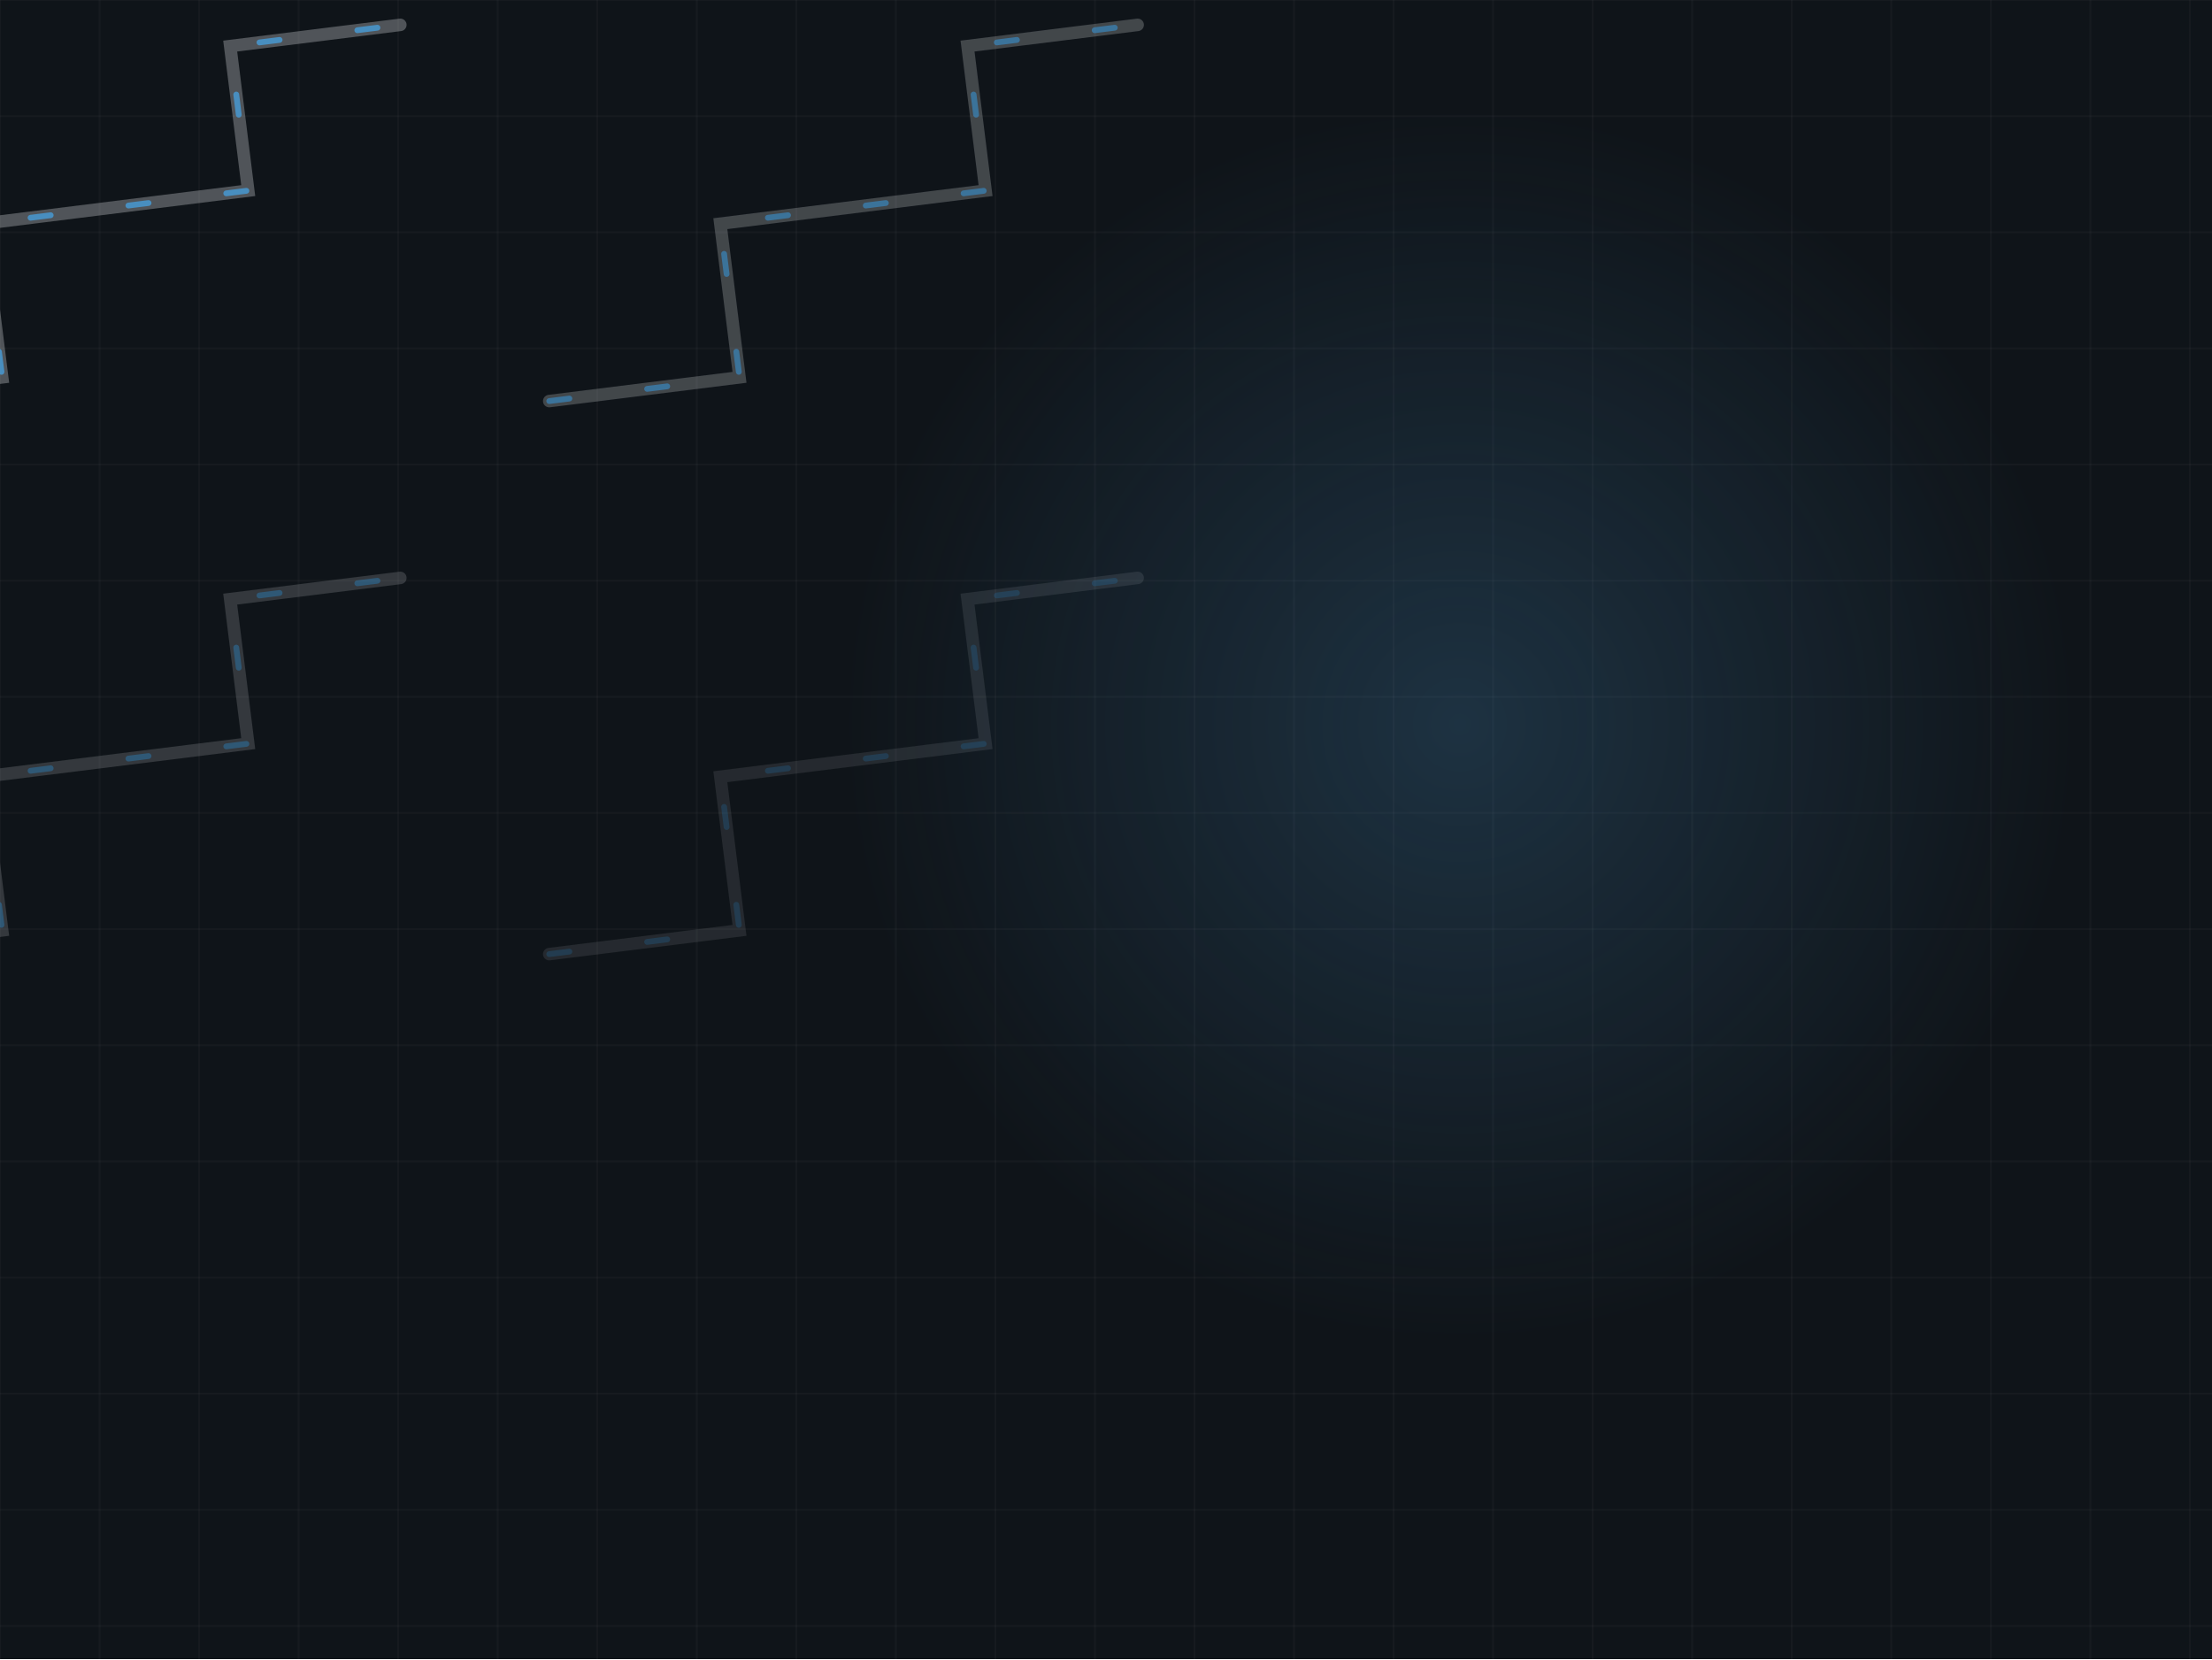
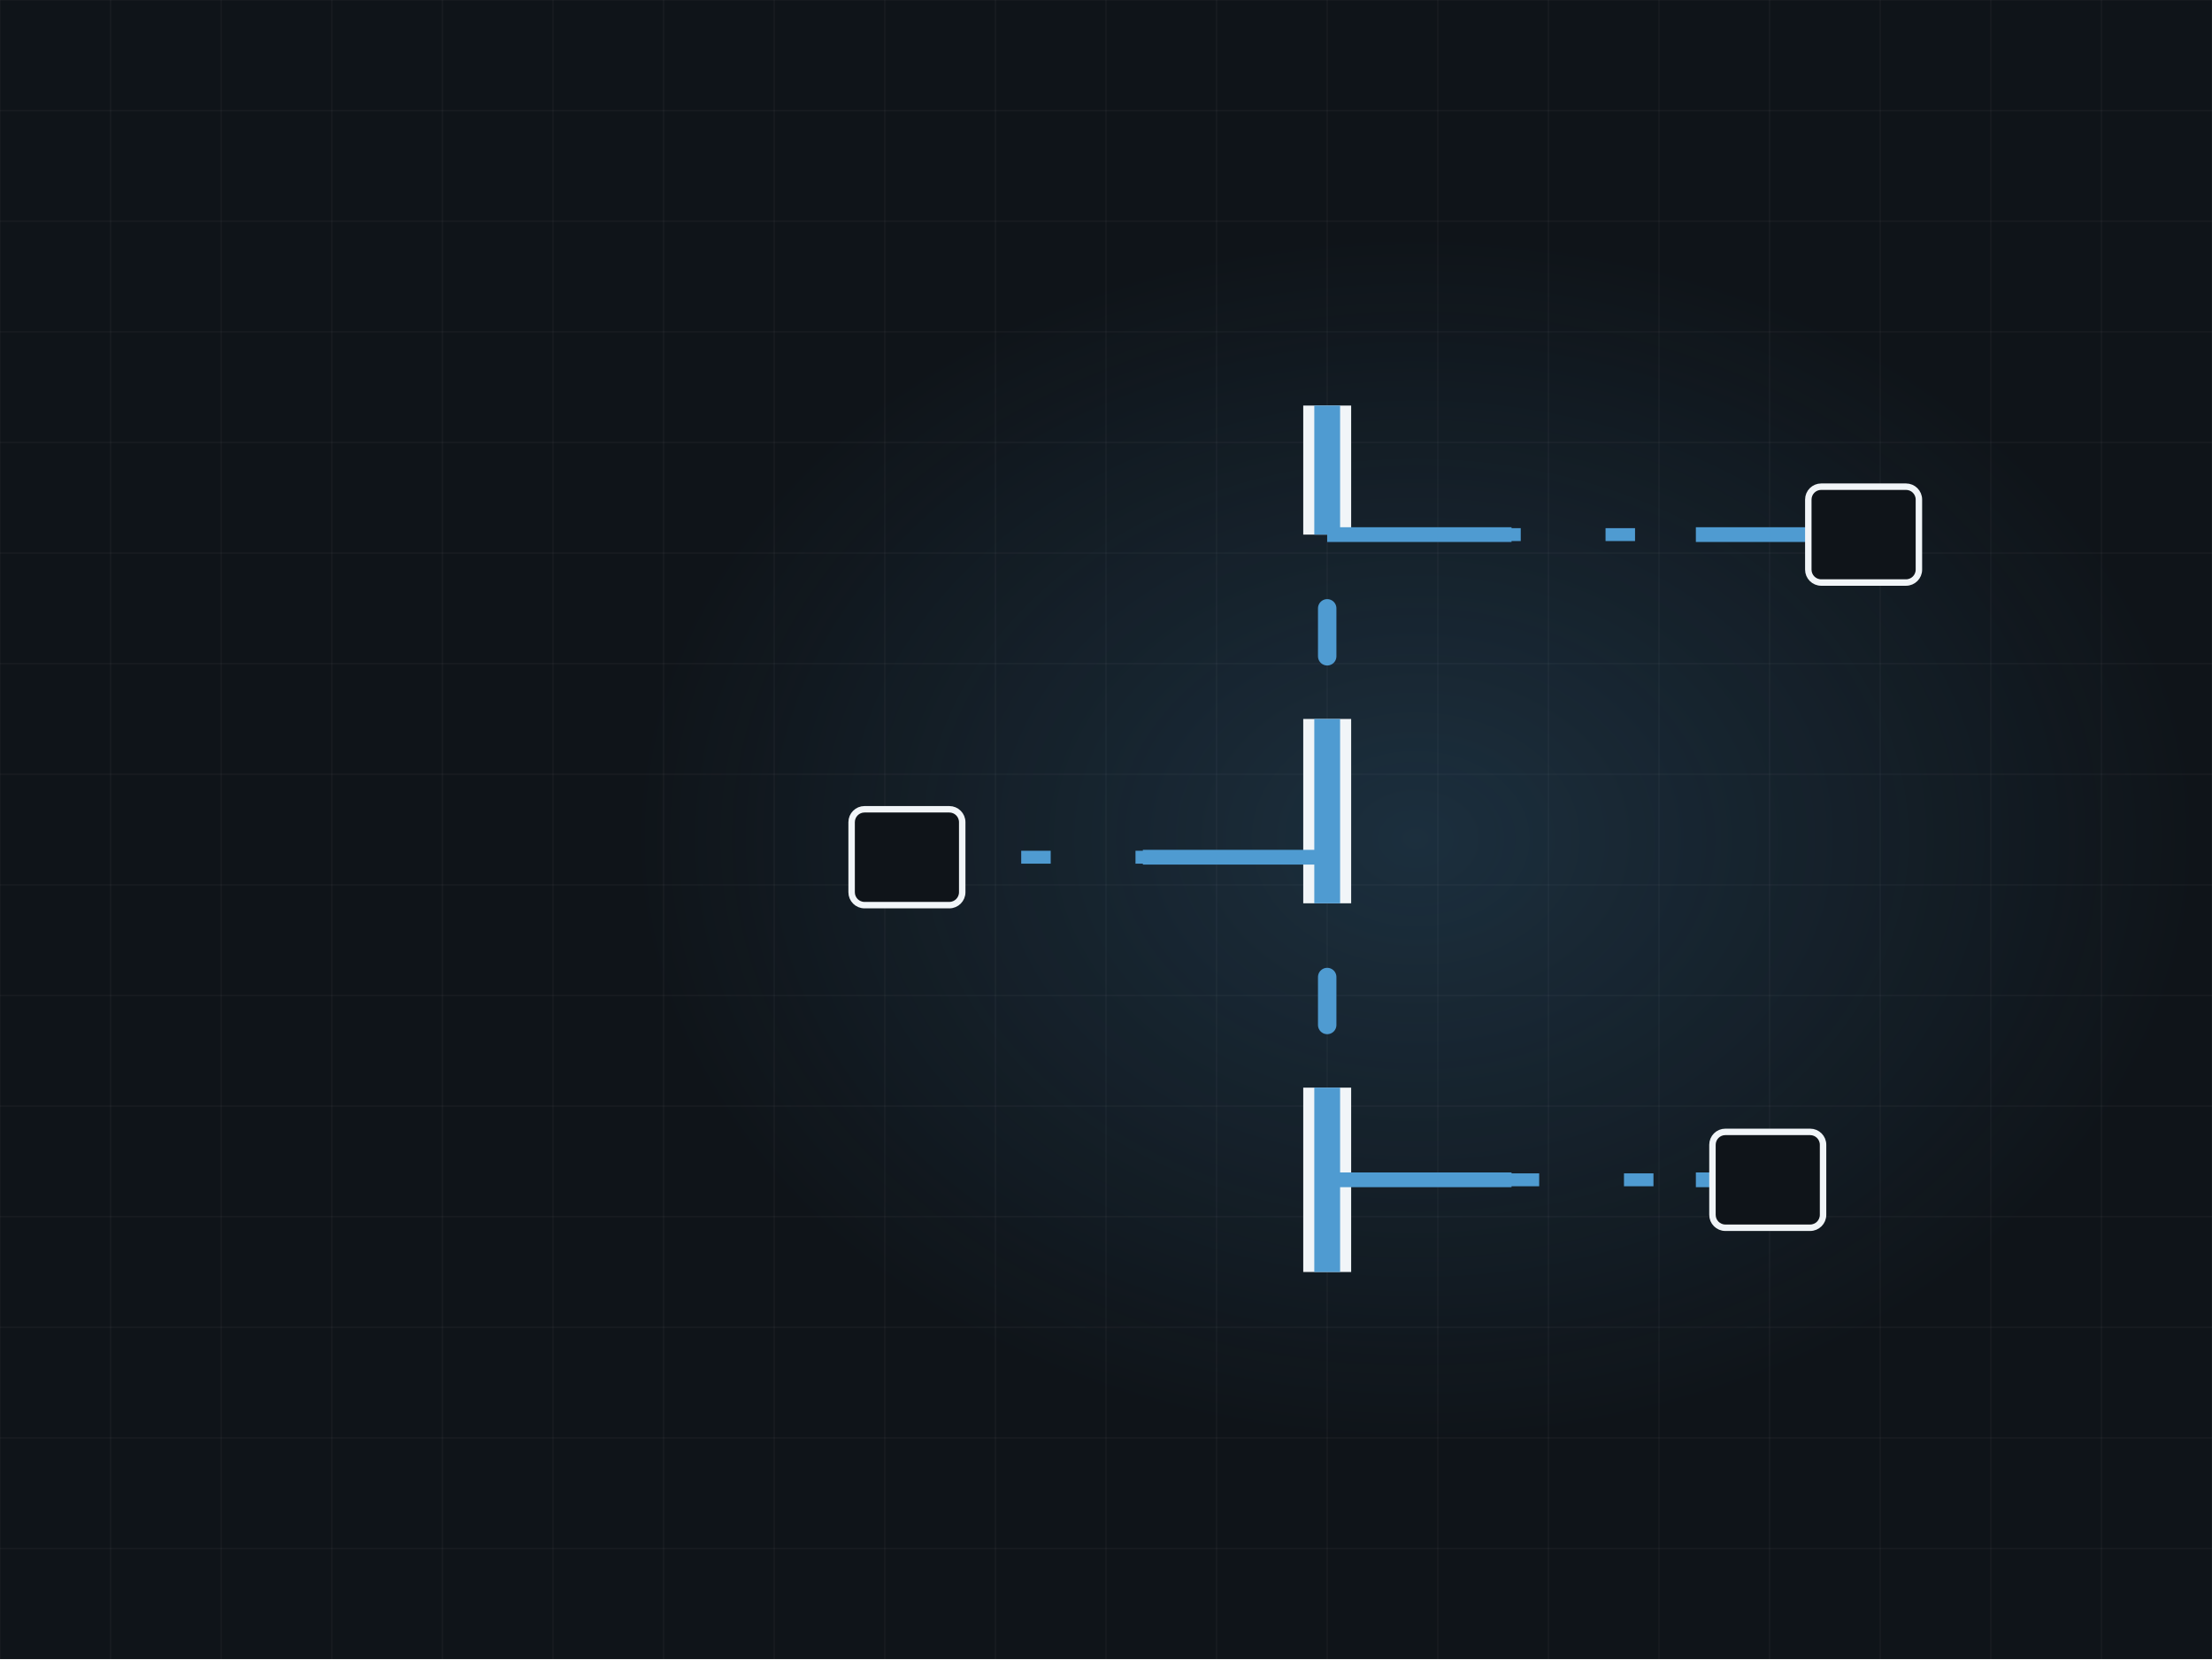
- <svg xmlns="http://www.w3.org/2000/svg" viewBox="0 0 1200 900" width="1200" height="900" role="img" aria-label="plumbing motion graphic">
-   <style>.fl{animation:fl 1.9s linear infinite}@keyframes fl{0%{stroke-dashoffset:240}100%{stroke-dashoffset:0}}@media (prefers-reduced-motion: reduce){*{animation:none!important}.dw{stroke-dashoffset:0!important}.st,.rise,.rg,.sw,.ln{opacity:1!important;transform:none!important}}</style>
-   <rect width="1200" height="900" fill="#0f1419" />
-   <line x1="0" y1="0" x2="0" y2="900" stroke="#f1f5f8" stroke-width="1" opacity=".03" />
-   <line x1="54" y1="0" x2="54" y2="900" stroke="#f1f5f8" stroke-width="1" opacity=".03" />
-   <line x1="108" y1="0" x2="108" y2="900" stroke="#f1f5f8" stroke-width="1" opacity=".03" />
-   <line x1="162" y1="0" x2="162" y2="900" stroke="#f1f5f8" stroke-width="1" opacity=".03" />
-   <line x1="216" y1="0" x2="216" y2="900" stroke="#f1f5f8" stroke-width="1" opacity=".03" />
-   <line x1="270" y1="0" x2="270" y2="900" stroke="#f1f5f8" stroke-width="1" opacity=".03" />
-   <line x1="324" y1="0" x2="324" y2="900" stroke="#f1f5f8" stroke-width="1" opacity=".03" />
-   <line x1="378" y1="0" x2="378" y2="900" stroke="#f1f5f8" stroke-width="1" opacity=".03" />
-   <line x1="432" y1="0" x2="432" y2="900" stroke="#f1f5f8" stroke-width="1" opacity=".03" />
-   <line x1="486" y1="0" x2="486" y2="900" stroke="#f1f5f8" stroke-width="1" opacity=".03" />
-   <line x1="540" y1="0" x2="540" y2="900" stroke="#f1f5f8" stroke-width="1" opacity=".03" />
-   <line x1="594" y1="0" x2="594" y2="900" stroke="#f1f5f8" stroke-width="1" opacity=".03" />
-   <line x1="648" y1="0" x2="648" y2="900" stroke="#f1f5f8" stroke-width="1" opacity=".03" />
-   <line x1="702" y1="0" x2="702" y2="900" stroke="#f1f5f8" stroke-width="1" opacity=".03" />
-   <line x1="756" y1="0" x2="756" y2="900" stroke="#f1f5f8" stroke-width="1" opacity=".03" />
-   <line x1="810" y1="0" x2="810" y2="900" stroke="#f1f5f8" stroke-width="1" opacity=".03" />
-   <line x1="864" y1="0" x2="864" y2="900" stroke="#f1f5f8" stroke-width="1" opacity=".03" />
-   <line x1="918" y1="0" x2="918" y2="900" stroke="#f1f5f8" stroke-width="1" opacity=".03" />
-   <line x1="972" y1="0" x2="972" y2="900" stroke="#f1f5f8" stroke-width="1" opacity=".03" />
-   <line x1="1026" y1="0" x2="1026" y2="900" stroke="#f1f5f8" stroke-width="1" opacity=".03" />
-   <line x1="1080" y1="0" x2="1080" y2="900" stroke="#f1f5f8" stroke-width="1" opacity=".03" />
-   <line x1="1134" y1="0" x2="1134" y2="900" stroke="#f1f5f8" stroke-width="1" opacity=".03" />
-   <line x1="1188" y1="0" x2="1188" y2="900" stroke="#f1f5f8" stroke-width="1" opacity=".03" />
-   <line x1="0" y1="0" x2="1200" y2="0" stroke="#f1f5f8" stroke-width="1" opacity=".03" />
-   <line x1="0" y1="63" x2="1200" y2="63" stroke="#f1f5f8" stroke-width="1" opacity=".03" />
-   <line x1="0" y1="126" x2="1200" y2="126" stroke="#f1f5f8" stroke-width="1" opacity=".03" />
-   <line x1="0" y1="189" x2="1200" y2="189" stroke="#f1f5f8" stroke-width="1" opacity=".03" />
-   <line x1="0" y1="252" x2="1200" y2="252" stroke="#f1f5f8" stroke-width="1" opacity=".03" />
-   <line x1="0" y1="315" x2="1200" y2="315" stroke="#f1f5f8" stroke-width="1" opacity=".03" />
-   <line x1="0" y1="378" x2="1200" y2="378" stroke="#f1f5f8" stroke-width="1" opacity=".03" />
-   <line x1="0" y1="441" x2="1200" y2="441" stroke="#f1f5f8" stroke-width="1" opacity=".03" />
-   <line x1="0" y1="504" x2="1200" y2="504" stroke="#f1f5f8" stroke-width="1" opacity=".03" />
-   <line x1="0" y1="567" x2="1200" y2="567" stroke="#f1f5f8" stroke-width="1" opacity=".03" />
-   <line x1="0" y1="630" x2="1200" y2="630" stroke="#f1f5f8" stroke-width="1" opacity=".03" />
-   <line x1="0" y1="693" x2="1200" y2="693" stroke="#f1f5f8" stroke-width="1" opacity=".03" />
-   <line x1="0" y1="756" x2="1200" y2="756" stroke="#f1f5f8" stroke-width="1" opacity=".03" />
-   <line x1="0" y1="819" x2="1200" y2="819" stroke="#f1f5f8" stroke-width="1" opacity=".03" />
-   <line x1="0" y1="882" x2="1200" y2="882" stroke="#f1f5f8" stroke-width="1" opacity=".03" />
+ <svg xmlns="http://www.w3.org/2000/svg" viewBox="0 0 1200 900" width="1200" height="900" role="img" aria-label="Plumbing riser stack">
  <defs>
-     <radialGradient id="g">
-       <stop offset="0%" stop-color="#4f9bd1" stop-opacity=".22" />
+     <radialGradient id="glow">
+       <stop offset="0%" stop-color="#4f9bd1" stop-opacity=".20" />
      <stop offset="100%" stop-color="#4f9bd1" stop-opacity="0" />
    </radialGradient>
  </defs>
-   <circle cx="792" cy="393" r="338" fill="url(#g)" />
-   <g opacity="0.90" transform="translate(-200,-150) scale(.5) rotate(-7.11 600 460)">
-     <path d="M165,683 L373,683 L373,515 L663,515 L663,357 L849,357" stroke="#f1f5f8" stroke-width="13.6" opacity=".32" fill="none" stroke-linecap="round" />
-     <path class="fl" d="M165,683 L373,683 L373,515 L663,515 L663,357 L849,357" stroke="#4f9bd1" stroke-width="6.3" fill="none" stroke-dasharray="22 85" stroke-linecap="round" style="animation-delay:0.00s" />
-   </g>
-   <g opacity="0.70" transform="translate(200,-150) scale(.5) rotate(-7.11 600 460)">
-     <path d="M165,683 L373,683 L373,515 L663,515 L663,357 L849,357" stroke="#f1f5f8" stroke-width="13.6" opacity=".32" fill="none" stroke-linecap="round" />
-     <path class="fl" d="M165,683 L373,683 L373,515 L663,515 L663,357 L849,357" stroke="#4f9bd1" stroke-width="6.3" fill="none" stroke-dasharray="22 85" stroke-linecap="round" style="animation-delay:0.00s" />
-   </g>
-   <g opacity="0.50" transform="translate(-200,150) scale(.5) rotate(-7.11 600 460)">
-     <path d="M165,683 L373,683 L373,515 L663,515 L663,357 L849,357" stroke="#f1f5f8" stroke-width="13.6" opacity=".32" fill="none" stroke-linecap="round" />
-     <path class="fl" d="M165,683 L373,683 L373,515 L663,515 L663,357 L849,357" stroke="#4f9bd1" stroke-width="6.3" fill="none" stroke-dasharray="22 85" stroke-linecap="round" style="animation-delay:0.00s" />
-   </g>
-   <g opacity="0.30" transform="translate(200,150) scale(.5) rotate(-7.11 600 460)">
-     <path d="M165,683 L373,683 L373,515 L663,515 L663,357 L849,357" stroke="#f1f5f8" stroke-width="13.6" opacity=".32" fill="none" stroke-linecap="round" />
-     <path class="fl" d="M165,683 L373,683 L373,515 L663,515 L663,357 L849,357" stroke="#4f9bd1" stroke-width="6.3" fill="none" stroke-dasharray="22 85" stroke-linecap="round" style="animation-delay:0.00s" />
-   </g>
+   <style>.dw{stroke-dasharray:100;stroke-dashoffset:100;animation:dw 8.7s ease-in-out infinite}@keyframes dw{0%{stroke-dashoffset:100}24%{stroke-dashoffset:0}84%{stroke-dashoffset:0;opacity:1}95%{stroke-dashoffset:0;opacity:0}100%{stroke-dashoffset:100;opacity:0}}.cur{animation:fl 1.9s linear infinite}@keyframes fl{0%{stroke-dashoffset:200}100%{stroke-dashoffset:0}}.valve{animation:vv 8.7s ease-in-out infinite;transform-origin:560px 300px}@keyframes vv{0%,20%{transform:translate(560px,300px) rotate(0deg)}45%{transform:translate(560px,300px) rotate(150deg)}100%{transform:translate(560px,300px) rotate(150deg)}}.st{opacity:0;animation:stg 8.7s ease-in-out infinite}@keyframes stg{0%,12%{opacity:0;transform:scale(.7)}30%{opacity:1;transform:scale(1)}84%{opacity:1}95%,100%{opacity:0}}@media (prefers-reduced-motion: reduce){*{animation:none!important}.dw{stroke-dashoffset:0!important}[class]{opacity:1!important}}/*rest-state*/.dw{stroke-dashoffset:0;opacity:1}.st{opacity:1}</style>
+   <rect width="1200" height="900" fill="#0f1419" />
+   <line x1="0" y1="0" x2="0" y2="900" stroke="#f1f5f8" stroke-width="1" opacity=".028" />
+   <line x1="60" y1="0" x2="60" y2="900" stroke="#f1f5f8" stroke-width="1" opacity=".028" />
+   <line x1="120" y1="0" x2="120" y2="900" stroke="#f1f5f8" stroke-width="1" opacity=".028" />
+   <line x1="180" y1="0" x2="180" y2="900" stroke="#f1f5f8" stroke-width="1" opacity=".028" />
+   <line x1="240" y1="0" x2="240" y2="900" stroke="#f1f5f8" stroke-width="1" opacity=".028" />
+   <line x1="300" y1="0" x2="300" y2="900" stroke="#f1f5f8" stroke-width="1" opacity=".028" />
+   <line x1="360" y1="0" x2="360" y2="900" stroke="#f1f5f8" stroke-width="1" opacity=".028" />
+   <line x1="420" y1="0" x2="420" y2="900" stroke="#f1f5f8" stroke-width="1" opacity=".028" />
+   <line x1="480" y1="0" x2="480" y2="900" stroke="#f1f5f8" stroke-width="1" opacity=".028" />
+   <line x1="540" y1="0" x2="540" y2="900" stroke="#f1f5f8" stroke-width="1" opacity=".028" />
+   <line x1="600" y1="0" x2="600" y2="900" stroke="#f1f5f8" stroke-width="1" opacity=".028" />
+   <line x1="660" y1="0" x2="660" y2="900" stroke="#f1f5f8" stroke-width="1" opacity=".028" />
+   <line x1="720" y1="0" x2="720" y2="900" stroke="#f1f5f8" stroke-width="1" opacity=".028" />
+   <line x1="780" y1="0" x2="780" y2="900" stroke="#f1f5f8" stroke-width="1" opacity=".028" />
+   <line x1="840" y1="0" x2="840" y2="900" stroke="#f1f5f8" stroke-width="1" opacity=".028" />
+   <line x1="900" y1="0" x2="900" y2="900" stroke="#f1f5f8" stroke-width="1" opacity=".028" />
+   <line x1="960" y1="0" x2="960" y2="900" stroke="#f1f5f8" stroke-width="1" opacity=".028" />
+   <line x1="1020" y1="0" x2="1020" y2="900" stroke="#f1f5f8" stroke-width="1" opacity=".028" />
+   <line x1="1080" y1="0" x2="1080" y2="900" stroke="#f1f5f8" stroke-width="1" opacity=".028" />
+   <line x1="1140" y1="0" x2="1140" y2="900" stroke="#f1f5f8" stroke-width="1" opacity=".028" />
+   <line x1="1200" y1="0" x2="1200" y2="900" stroke="#f1f5f8" stroke-width="1" opacity=".028" />
+   <line x1="0" y1="0" x2="1200" y2="0" stroke="#f1f5f8" stroke-width="1" opacity=".028" />
+   <line x1="0" y1="60" x2="1200" y2="60" stroke="#f1f5f8" stroke-width="1" opacity=".028" />
+   <line x1="0" y1="120" x2="1200" y2="120" stroke="#f1f5f8" stroke-width="1" opacity=".028" />
+   <line x1="0" y1="180" x2="1200" y2="180" stroke="#f1f5f8" stroke-width="1" opacity=".028" />
+   <line x1="0" y1="240" x2="1200" y2="240" stroke="#f1f5f8" stroke-width="1" opacity=".028" />
+   <line x1="0" y1="300" x2="1200" y2="300" stroke="#f1f5f8" stroke-width="1" opacity=".028" />
+   <line x1="0" y1="360" x2="1200" y2="360" stroke="#f1f5f8" stroke-width="1" opacity=".028" />
+   <line x1="0" y1="420" x2="1200" y2="420" stroke="#f1f5f8" stroke-width="1" opacity=".028" />
+   <line x1="0" y1="480" x2="1200" y2="480" stroke="#f1f5f8" stroke-width="1" opacity=".028" />
+   <line x1="0" y1="540" x2="1200" y2="540" stroke="#f1f5f8" stroke-width="1" opacity=".028" />
+   <line x1="0" y1="600" x2="1200" y2="600" stroke="#f1f5f8" stroke-width="1" opacity=".028" />
+   <line x1="0" y1="660" x2="1200" y2="660" stroke="#f1f5f8" stroke-width="1" opacity=".028" />
+   <line x1="0" y1="720" x2="1200" y2="720" stroke="#f1f5f8" stroke-width="1" opacity=".028" />
+   <line x1="0" y1="780" x2="1200" y2="780" stroke="#f1f5f8" stroke-width="1" opacity=".028" />
+   <line x1="0" y1="840" x2="1200" y2="840" stroke="#f1f5f8" stroke-width="1" opacity=".028" />
+   <line x1="0" y1="900" x2="1200" y2="900" stroke="#f1f5f8" stroke-width="1" opacity=".028" />
+   <ellipse cx="768" cy="455" rx="430" ry="330" fill="url(#glow)" />
+   <path class="dw" d="M720,690 L720,220" pathLength="100" stroke="#f1f5f8" stroke-width="26" opacity=".26" fill="none" style="animation-delay:0s" />
+   <path class="dw" d="M720,690 L720,220" pathLength="100" stroke="#4f9bd1" stroke-width="14" opacity=".45" fill="none" style="animation-delay:.2s" />
+   <path class="dw" d="M720,290 L1011,290" pathLength="100" stroke="#4f9bd1" stroke-width="8" opacity=".6" fill="none" style="animation-delay:0.70s" />
+   <path class="cur" d="M1011,290 L720,290" fill="none" stroke="#4f9bd1" stroke-width="7" stroke-dasharray="16 46" />
+   <rect class="st" x="981" y="264" width="60" height="52" rx="7" fill="#0f1419" stroke="#f1f5f8" stroke-width="3.5" opacity=".85" style="animation-delay:1.20s" />
+   <path class="dw" d="M720,465 L492,465" pathLength="100" stroke="#4f9bd1" stroke-width="8" opacity=".6" fill="none" style="animation-delay:0.94s" />
+   <path class="cur" d="M492,465 L720,465" fill="none" stroke="#4f9bd1" stroke-width="7" stroke-dasharray="16 46" />
+   <rect class="st" x="462" y="439" width="60" height="52" rx="7" fill="#0f1419" stroke="#f1f5f8" stroke-width="3.5" opacity=".85" style="animation-delay:1.40s" />
+   <path class="dw" d="M720,640 L959,640" pathLength="100" stroke="#4f9bd1" stroke-width="8" opacity=".6" fill="none" style="animation-delay:1.18s" />
+   <path class="cur" d="M959,640 L720,640" fill="none" stroke="#4f9bd1" stroke-width="7" stroke-dasharray="16 46" />
+   <rect class="st" x="929" y="614" width="60" height="52" rx="7" fill="#0f1419" stroke="#f1f5f8" stroke-width="3.5" opacity=".85" style="animation-delay:1.60s" />
+   <path class="cur" d="M720,230 L720,680" fill="none" stroke="#4f9bd1" stroke-width="10" stroke-dasharray="26 74" stroke-linecap="round" />
</svg>
